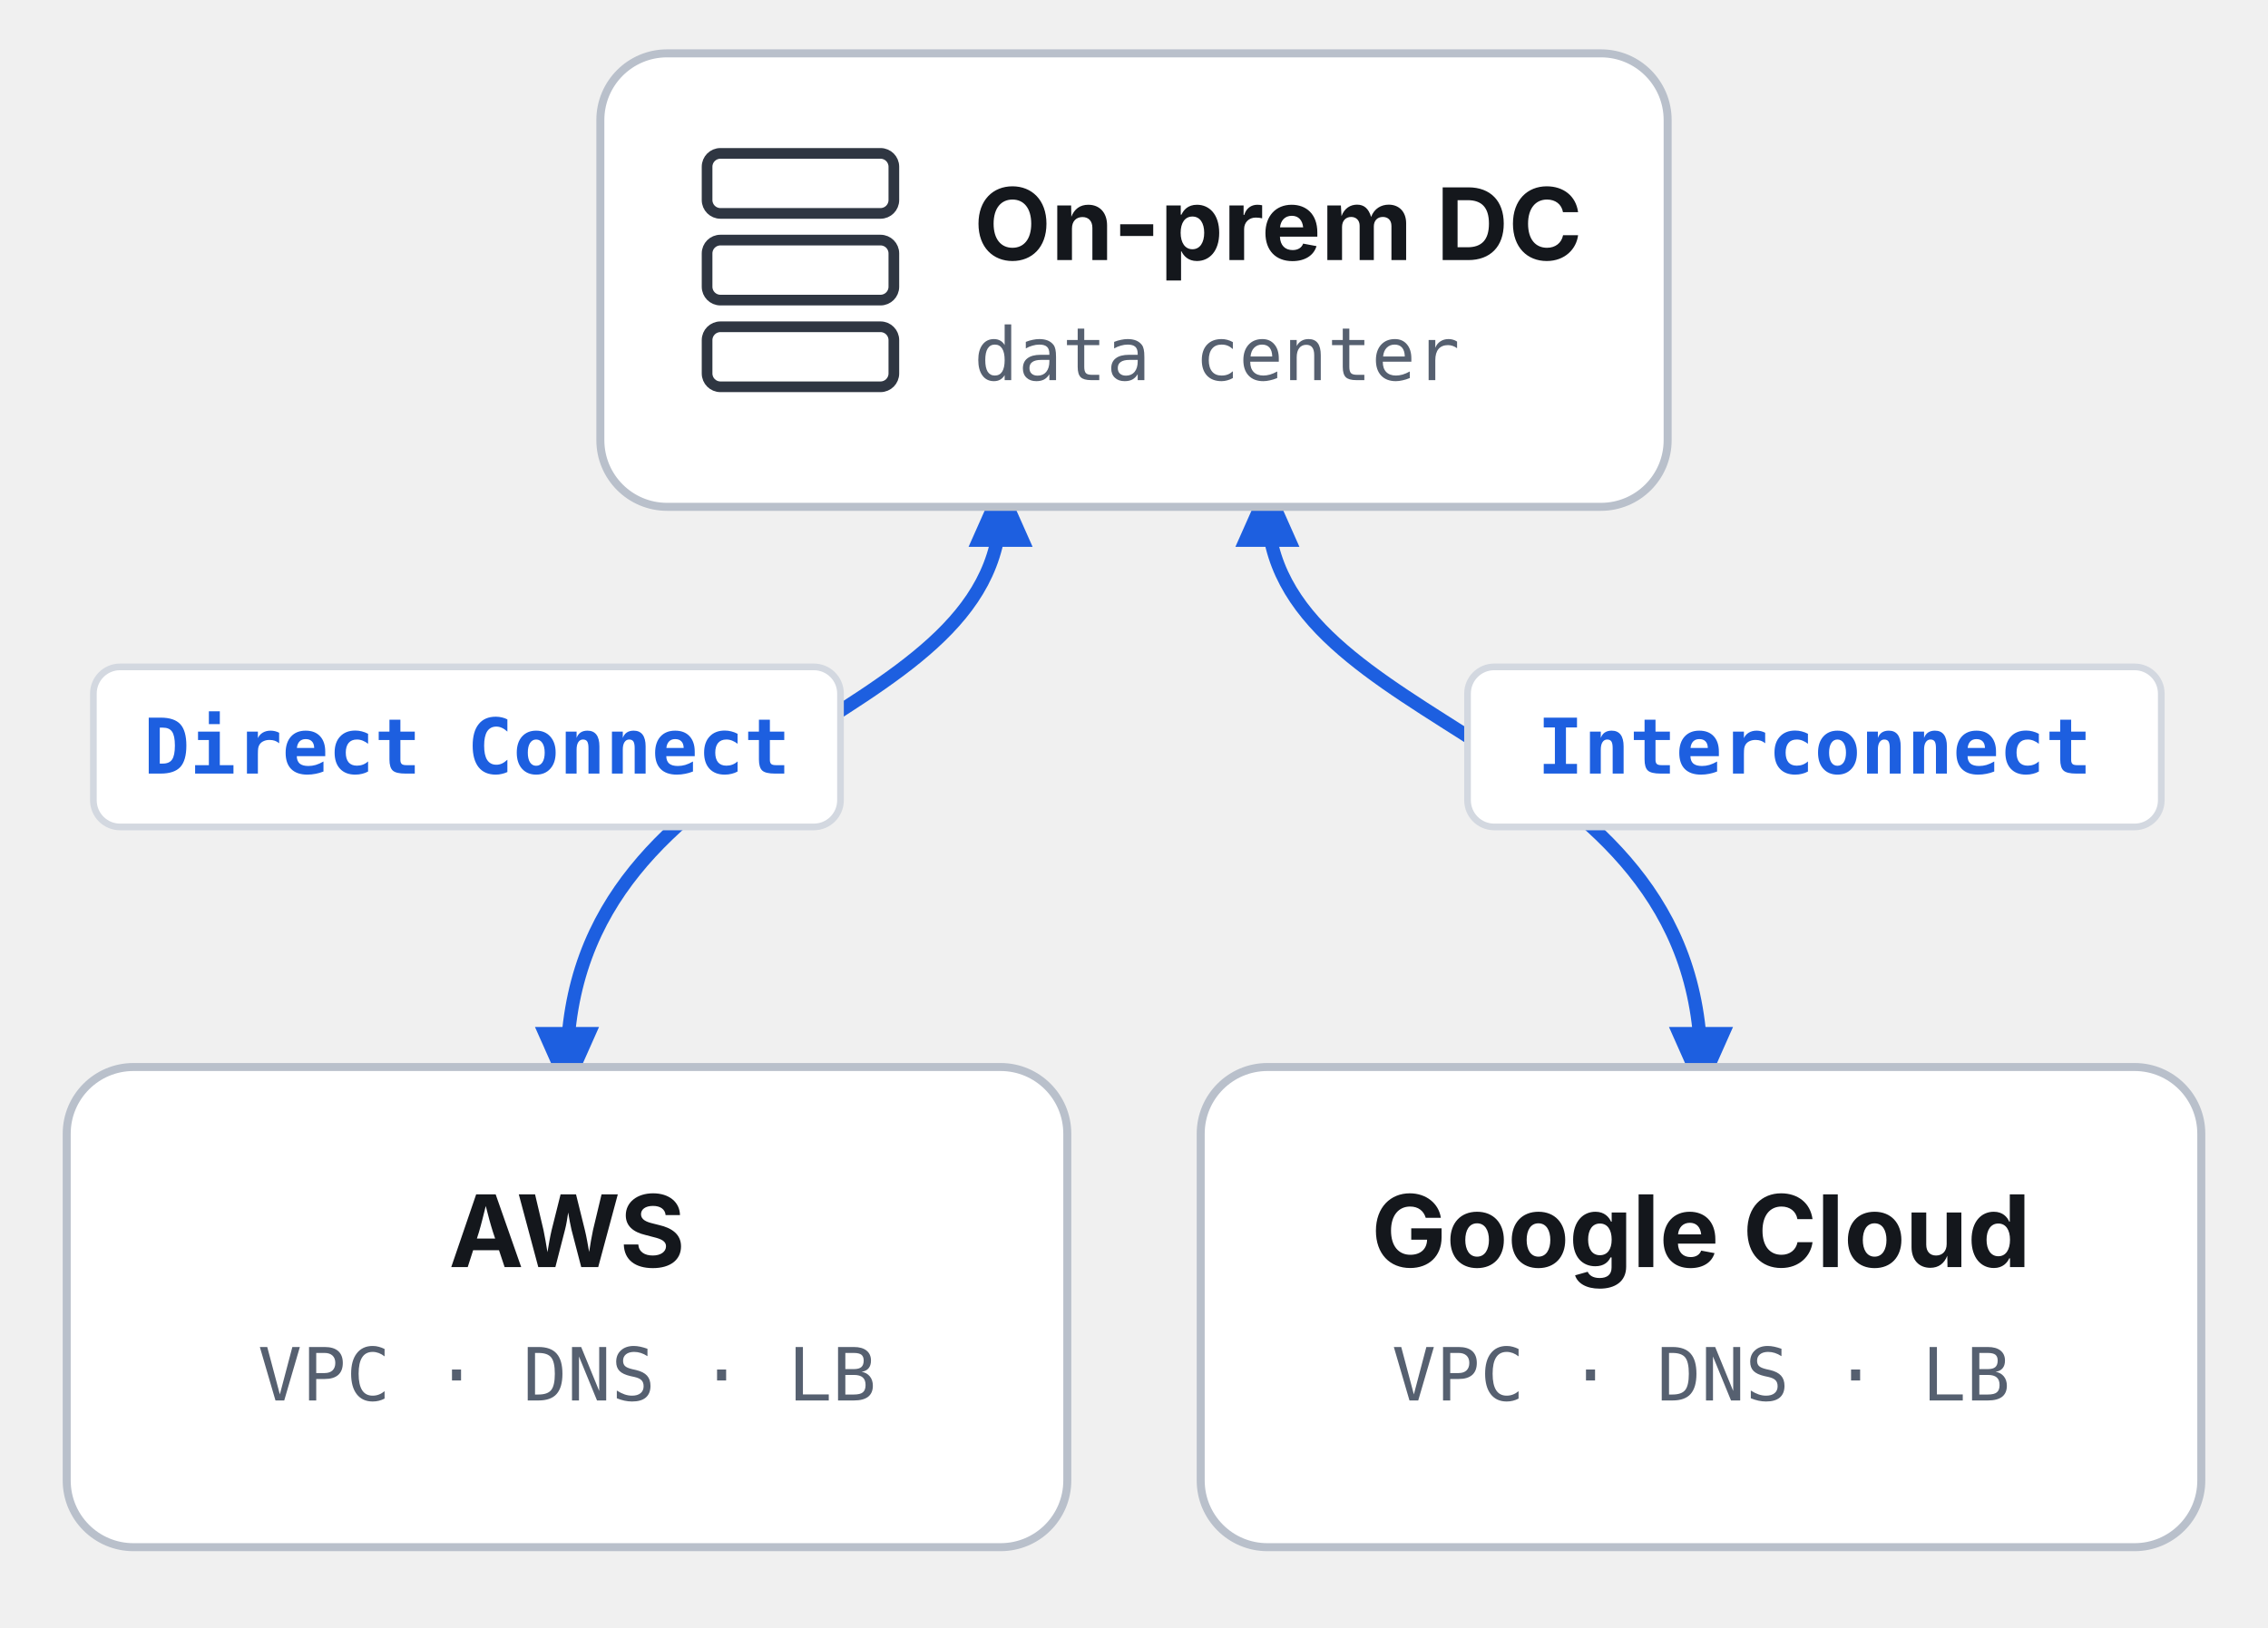
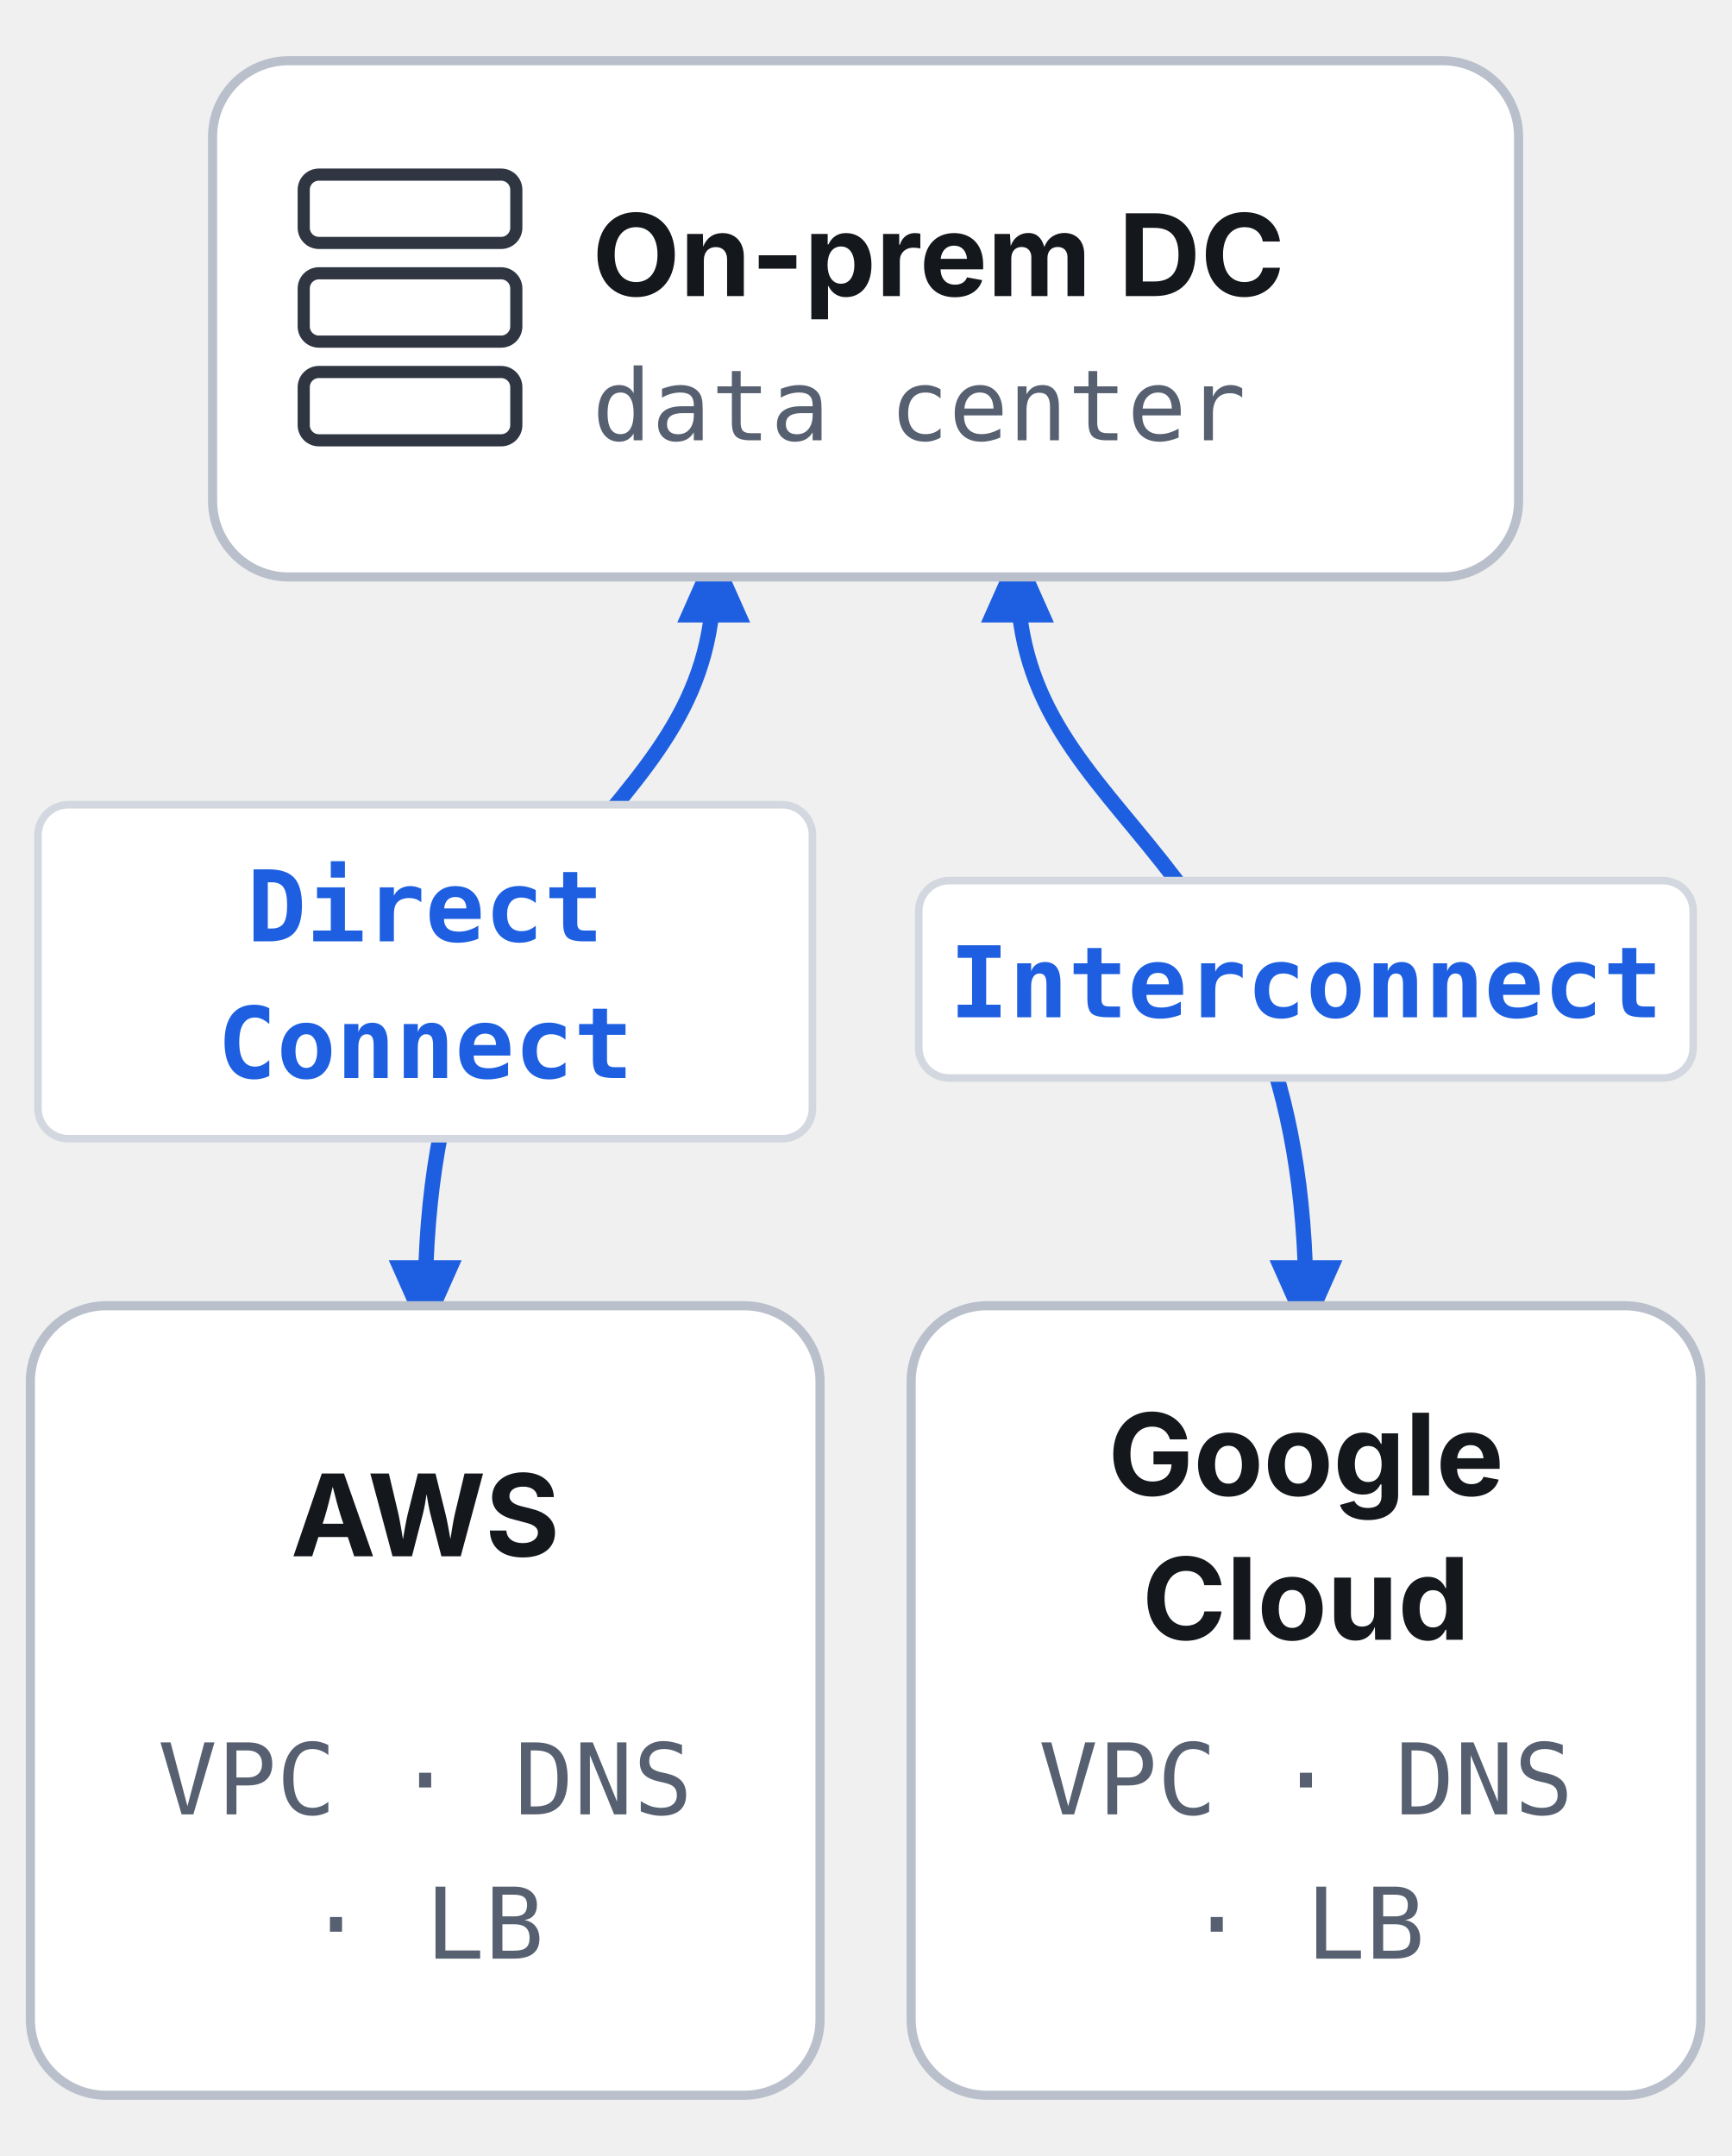
- <svg xmlns="http://www.w3.org/2000/svg" viewBox="0 0 340 244" width="340" height="244" role="img" aria-labelledby="topo-m-title topo-m-desc">
+ <svg xmlns="http://www.w3.org/2000/svg" viewBox="0 0 228 284" width="228" height="284" role="img" aria-labelledby="topo-m-title topo-m-desc">
  <defs>
    <marker id="topo-m-arrow" viewBox="0 0 10 10" refX="5" refY="5" markerWidth="6" markerHeight="6" orient="auto-start-reverse">
      <path d="M0 1 9 5 0 9z" fill="#1d5fe0" />
    </marker>
  </defs>
  <g fill="none" stroke="#1d5fe0" stroke-width="2">
-     <path d="M150 76 C 150 110, 85 110, 85 160" marker-start="url(#topo-m-arrow)" marker-end="url(#topo-m-arrow)" />
-     <path d="M190 76 C 190 110, 255 110, 255 160" marker-start="url(#topo-m-arrow)" marker-end="url(#topo-m-arrow)" />
+     <path d="M94 76 C94 110 56 110 56 172" marker-start="url(#topo-m-arrow)" marker-end="url(#topo-m-arrow)" />
+     <path d="M134 76 C134 110 172 110 172 172" marker-start="url(#topo-m-arrow)" marker-end="url(#topo-m-arrow)" />
  </g>
-   <g font-family="'JetBrains Mono', ui-monospace, SFMono-Regular, Menlo, Consolas, monospace" font-weight="600" font-size="11.5" fill="#1d5fe0" text-anchor="middle">
-     <rect x="14" y="100" width="112" height="24" rx="4" fill="#fff" stroke="#d3d8e0" />
-     <text x="70" y="116">Direct Connect</text>
-     <rect x="220" y="100" width="104" height="24" rx="4" fill="#fff" stroke="#d3d8e0" />
-     <text x="272" y="116">Interconnect</text>
+   <g font-family="'JetBrains Mono',monospace" font-weight="600" font-size="13" fill="#1d5fe0" text-anchor="middle">
+     <rect x="5" y="106" width="102" height="44" rx="4" fill="#fff" stroke="#d3d8e0" />
+     <text x="56" y="124">Direct</text>
+     <text x="56" y="142">Connect</text>
+     <rect x="121" y="116" width="102" height="26" rx="4" fill="#fff" stroke="#d3d8e0" />
+     <text x="172" y="134">Interconnect</text>
  </g>
-   <rect x="90" y="8" width="160" height="68" rx="10" fill="#fff" stroke="#b9c0cb" stroke-width="1.2" />
-   <g transform="translate(106 23)" fill="none" stroke="#2f3642" stroke-width="1.6">
+   <rect x="28" y="8" width="172" height="68" rx="10" fill="#fff" stroke="#b9c0cb" stroke-width="1.2" />
+   <g transform="translate(40 23)" fill="none" stroke="#2f3642" stroke-width="1.6">
    <rect width="28" height="9" rx="2" />
    <rect y="13" width="28" height="9" rx="2" />
    <rect y="26" width="28" height="9" rx="2" />
  </g>
-   <text x="146" y="39" font-family="Inter, ui-sans-serif, system-ui, -apple-system, 'Segoe UI', Roboto, Arial, sans-serif" font-size="15" font-weight="700" fill="#14171c">On-prem DC</text>
-   <text x="146" y="57" font-family="'JetBrains Mono', ui-monospace, Menlo, Consolas, monospace" font-size="11" fill="#566070">data center</text>
-   <rect x="10" y="160" width="150" height="72" rx="10" fill="#fff" stroke="#b9c0cb" stroke-width="1.2" />
-   <text x="85" y="190" text-anchor="middle" font-family="Inter, ui-sans-serif, system-ui, -apple-system, 'Segoe UI', Roboto, Arial, sans-serif" font-size="15" font-weight="700" fill="#14171c">AWS</text>
-   <text x="85" y="210" text-anchor="middle" font-family="'JetBrains Mono', ui-monospace, Menlo, Consolas, monospace" font-size="11" fill="#566070">VPC · DNS · LB</text>
-   <rect x="180" y="160" width="150" height="72" rx="10" fill="#fff" stroke="#b9c0cb" stroke-width="1.2" />
-   <text x="255" y="190" text-anchor="middle" font-family="Inter, ui-sans-serif, system-ui, -apple-system, 'Segoe UI', Roboto, Arial, sans-serif" font-size="15" font-weight="700" fill="#14171c">Google Cloud</text>
-   <text x="255" y="210" text-anchor="middle" font-family="'JetBrains Mono', ui-monospace, Menlo, Consolas, monospace" font-size="11" fill="#566070">VPC · DNS · LB</text>
+   <text x="78" y="39" font-family="Inter,system-ui,sans-serif" font-size="15" font-weight="700" fill="#14171c">On-prem DC</text>
+   <text x="78" y="58" font-family="'JetBrains Mono',monospace" font-size="13" fill="#566070">data center</text>
+   <g fill="#fff" stroke="#b9c0cb" stroke-width="1.2">
+     <rect x="4" y="172" width="104" height="104" rx="10" />
+     <rect x="120" y="172" width="104" height="104" rx="10" />
+   </g>
+   <g text-anchor="middle" font-family="Inter,system-ui,sans-serif" font-size="15" font-weight="700" fill="#14171c">
+     <text x="56" y="205">AWS</text>
+     <text x="172" y="197">Google</text>
+     <text x="172" y="216">Cloud</text>
+   </g>
+   <g text-anchor="middle" font-family="'JetBrains Mono',monospace" font-size="13" fill="#566070">
+     <text x="56" y="239">VPC · DNS</text>
+     <text x="56" y="258">· LB</text>
+     <text x="172" y="239">VPC · DNS</text>
+     <text x="172" y="258">· LB</text>
+   </g>
</svg>
